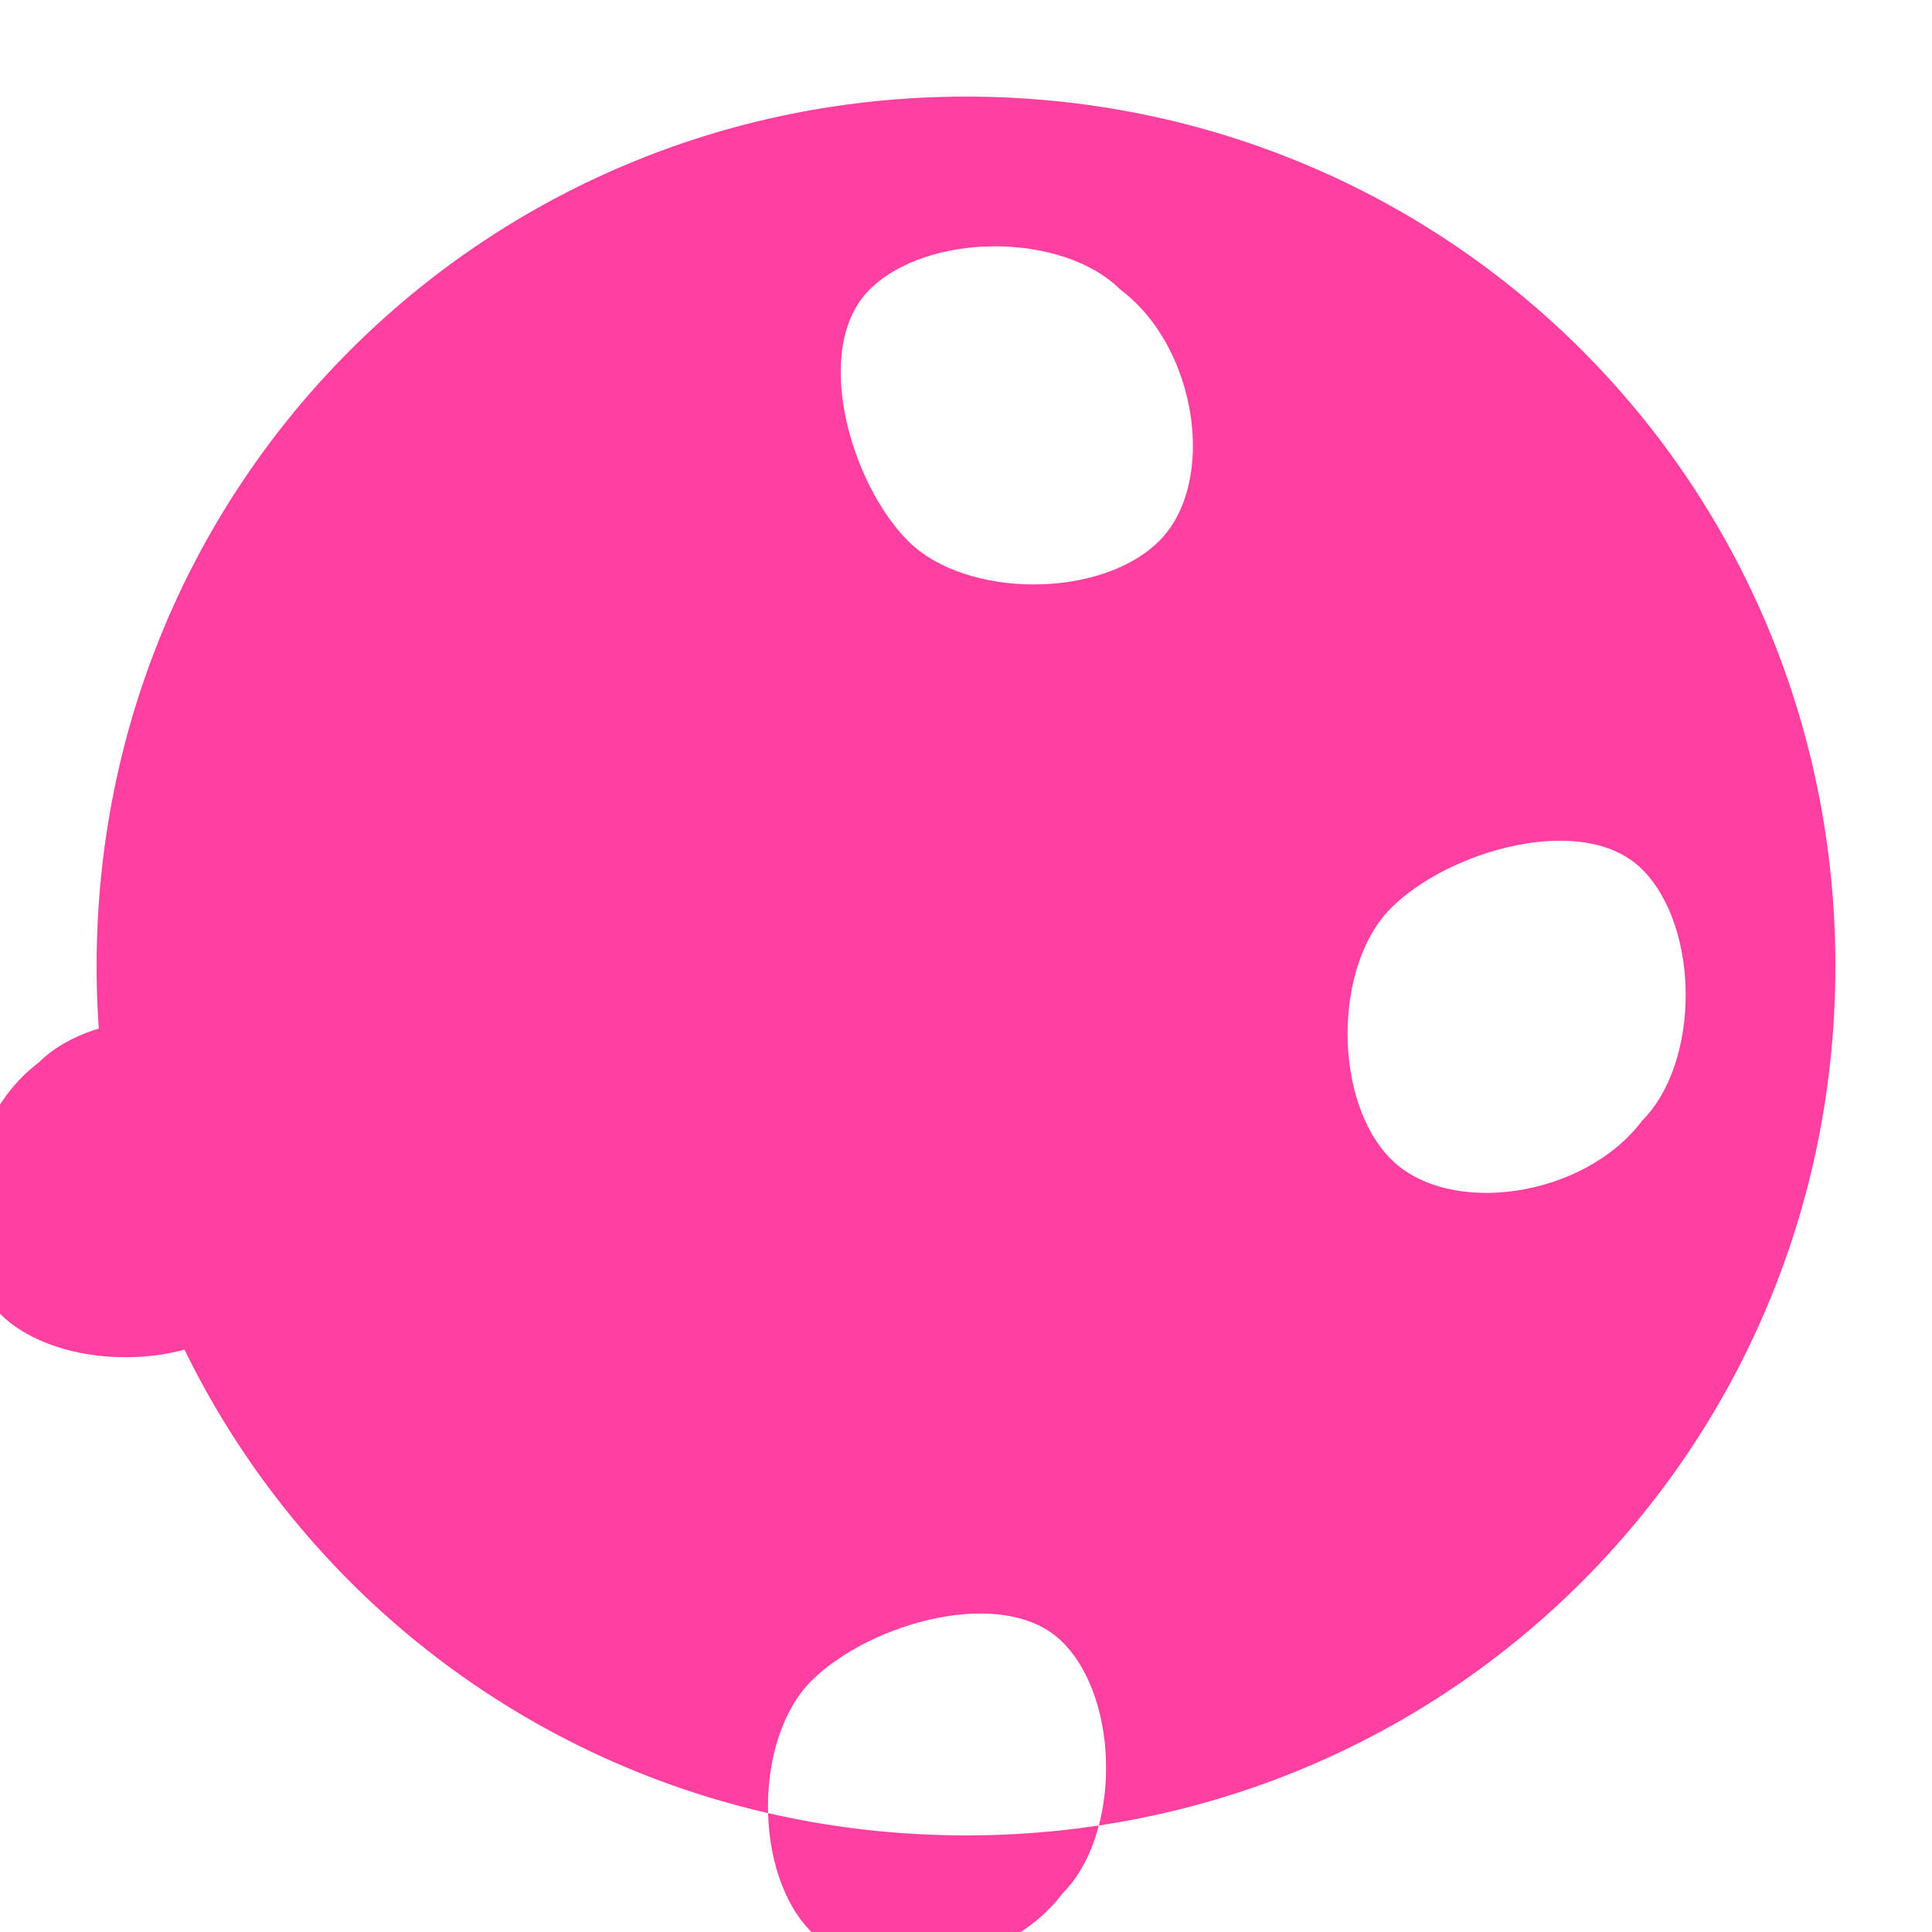
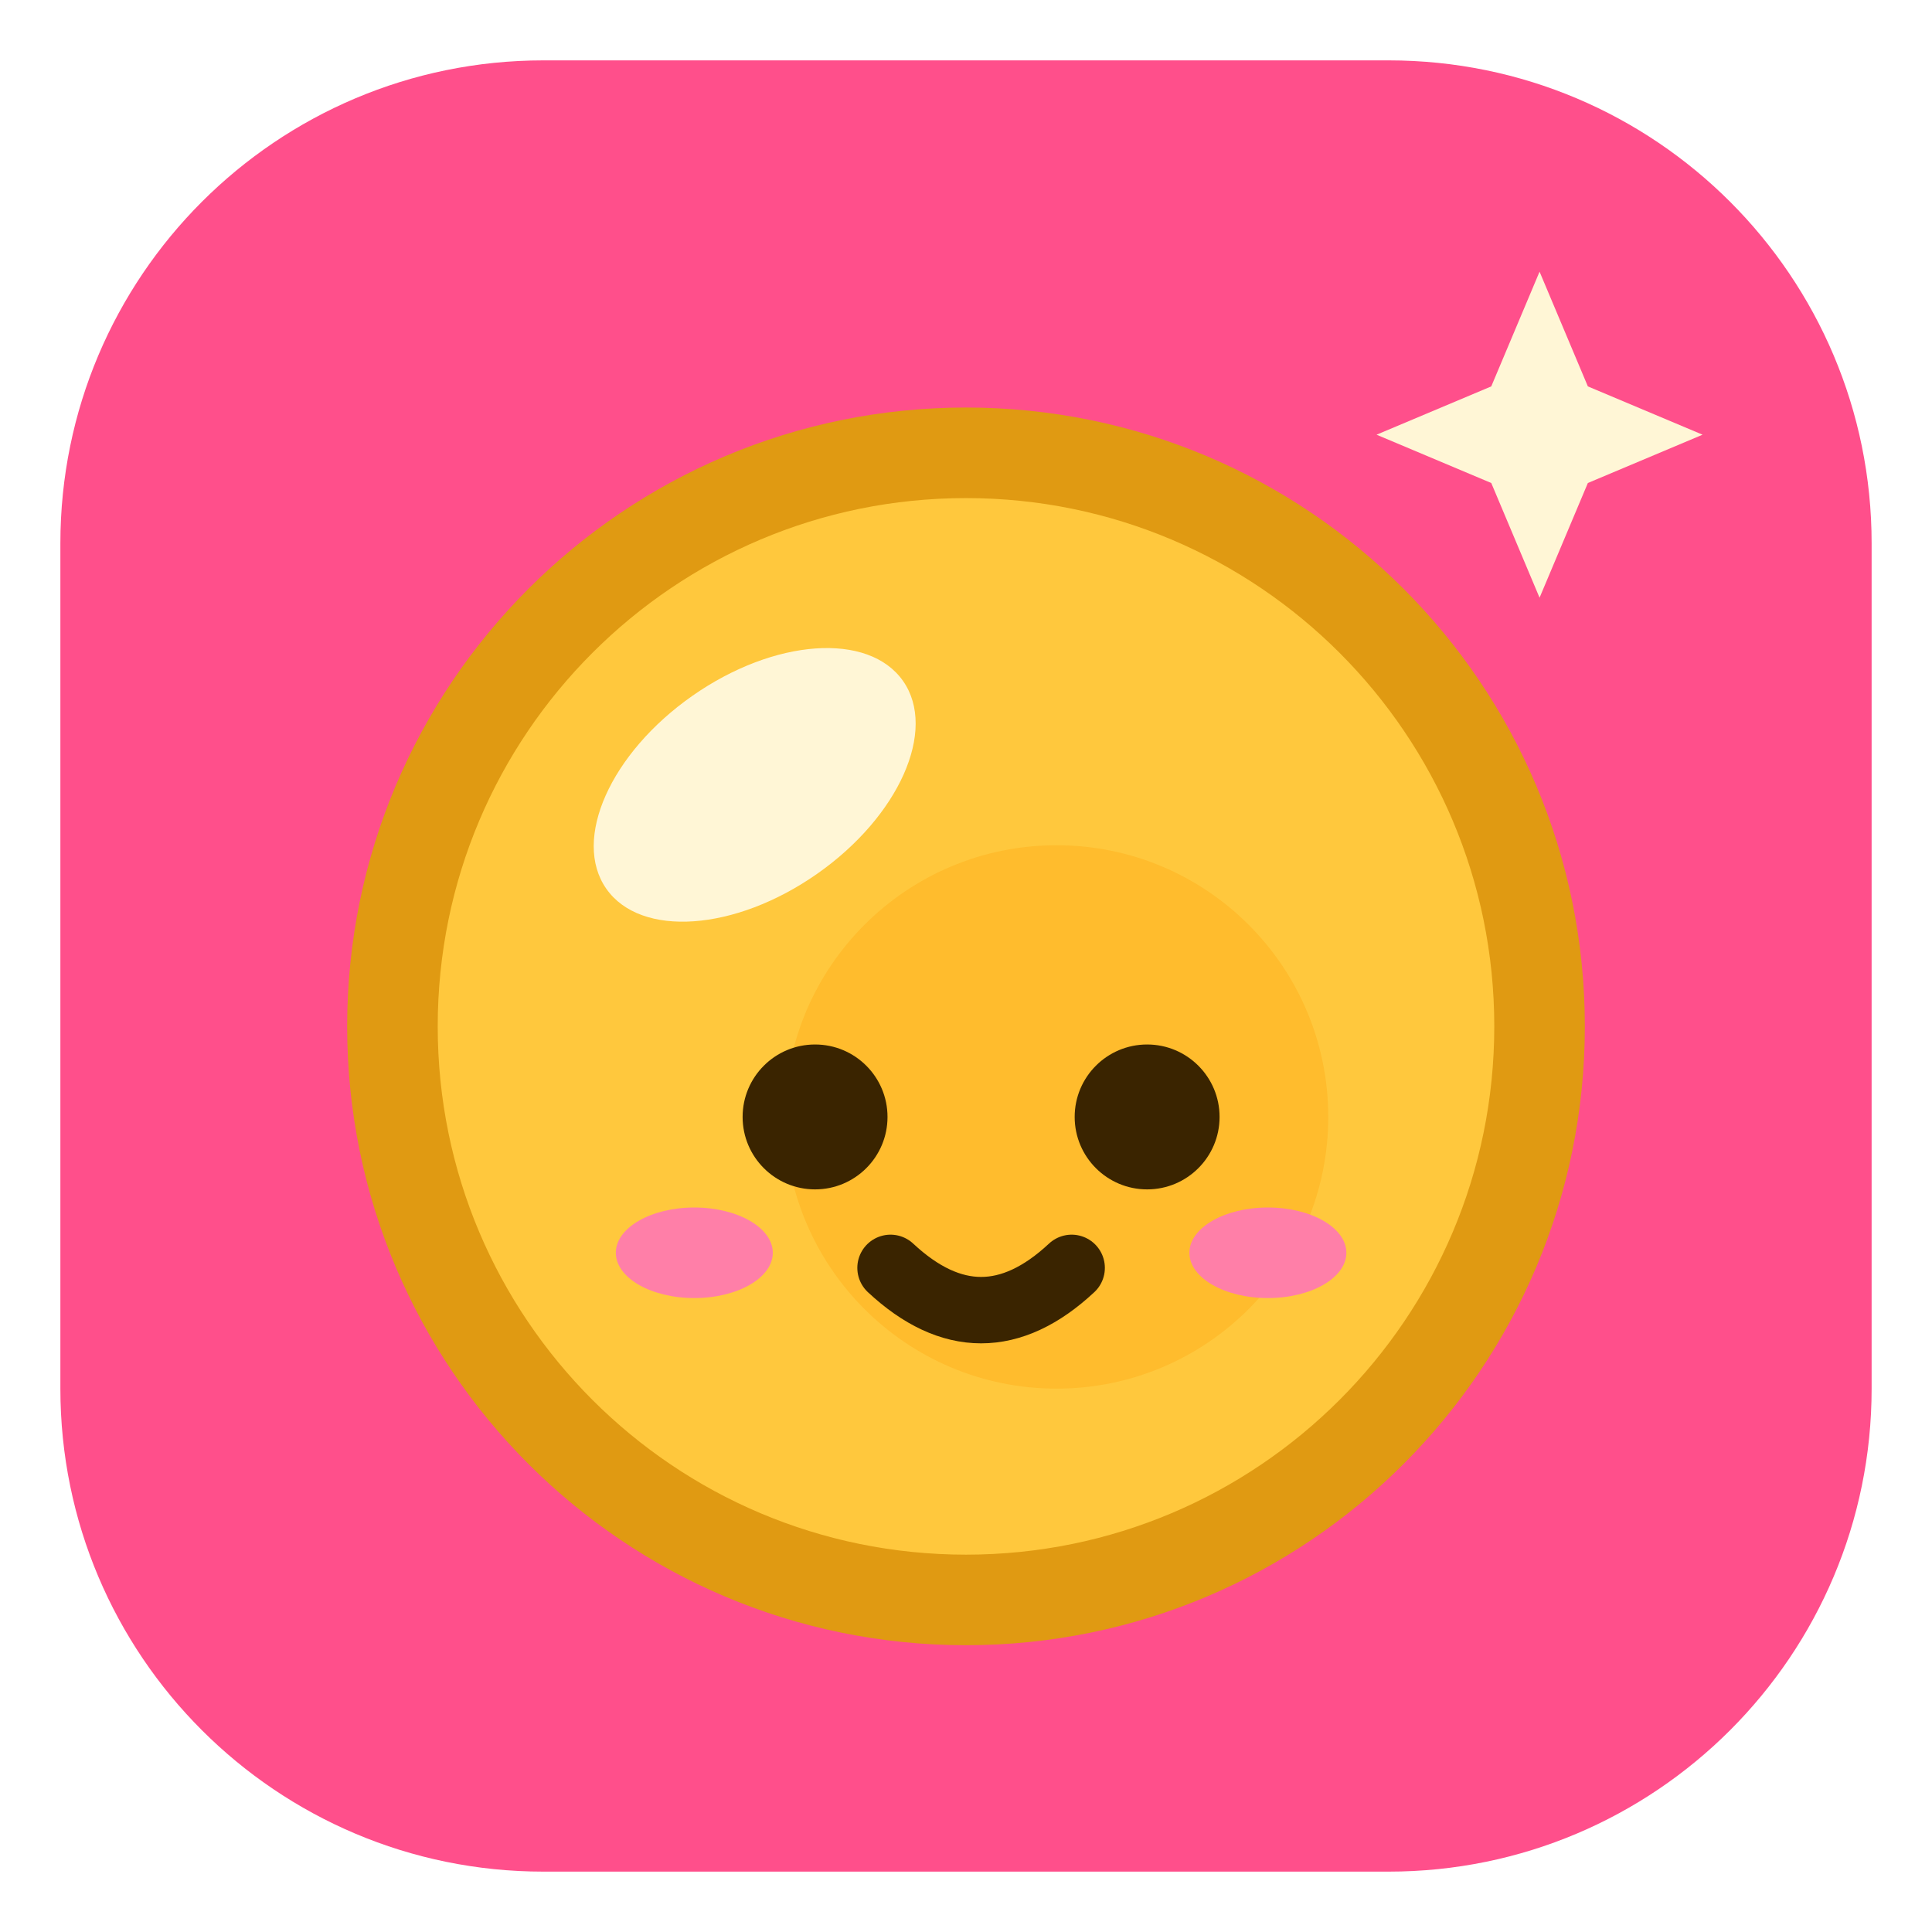
- <svg xmlns="http://www.w3.org/2000/svg" width="100" height="100" viewBox="0 0 100 100">
-   <path d="M 50,5 C 25,5 5,25 5,50 C 5,75 25,95 50,95 C 75,95 95,75 95,50 C 95,25 75,5 50,5 Z M 45,15 C 48,12 55,12 58,15 C 62,18 63,25 60,28 C 57,31 50,31 47,28 C 44,25 42,18 45,15 Z M 85,45 C 88,48 88,55 85,58 C 82,62 75,63 72,60 C 69,57 69,50 72,47 C 75,44 82,42 85,45 Z M 55,85 C 58,88 58,95 55,98 C 52,102 45,103 42,100 C 39,97 39,90 42,87 C 45,84 52,82 55,85 Z M 15,55 C 12,52 5,52 2,55 C -2,58 -3,65 0,68 C 3,71 10,71 13,68 C 16,65 18,58 15,55 Z" fill="#FF40A0" />
+ <svg xmlns="http://www.w3.org/2000/svg" viewBox="0 0 64 64">
+   <rect x="2" y="2" width="60" height="60" rx="16" fill="#FF4F8B" />
+   <circle cx="32" cy="34" r="19" fill="#FFC83D" stroke="#E09A12" stroke-width="3" />
+   <circle cx="35" cy="37" r="9" fill="#FFB21F" opacity="0.55" />
+   <ellipse cx="25" cy="26" rx="6" ry="3.6" fill="#FFF6D6" transform="rotate(-35 25 26)" />
+   <circle cx="27" cy="37" r="2.4" fill="#3A2400" />
+   <circle cx="38" cy="37" r="2.4" fill="#3A2400" />
+   <path d="M29.5 42 q3 2.8 6 0" stroke="#3A2400" stroke-width="2.2" fill="none" stroke-linecap="round" />
+   <ellipse cx="23" cy="41.5" rx="2.6" ry="1.5" fill="#FF7FA8" />
+   <ellipse cx="42" cy="41.5" rx="2.6" ry="1.5" fill="#FF7FA8" />
+   <path d="M51 9 l1.6 3.8 3.8 1.6 -3.8 1.6 -1.6 3.8 -1.6 -3.8 -3.8 -1.6 3.8 -1.6z" fill="#FFF6D6" />
</svg>
